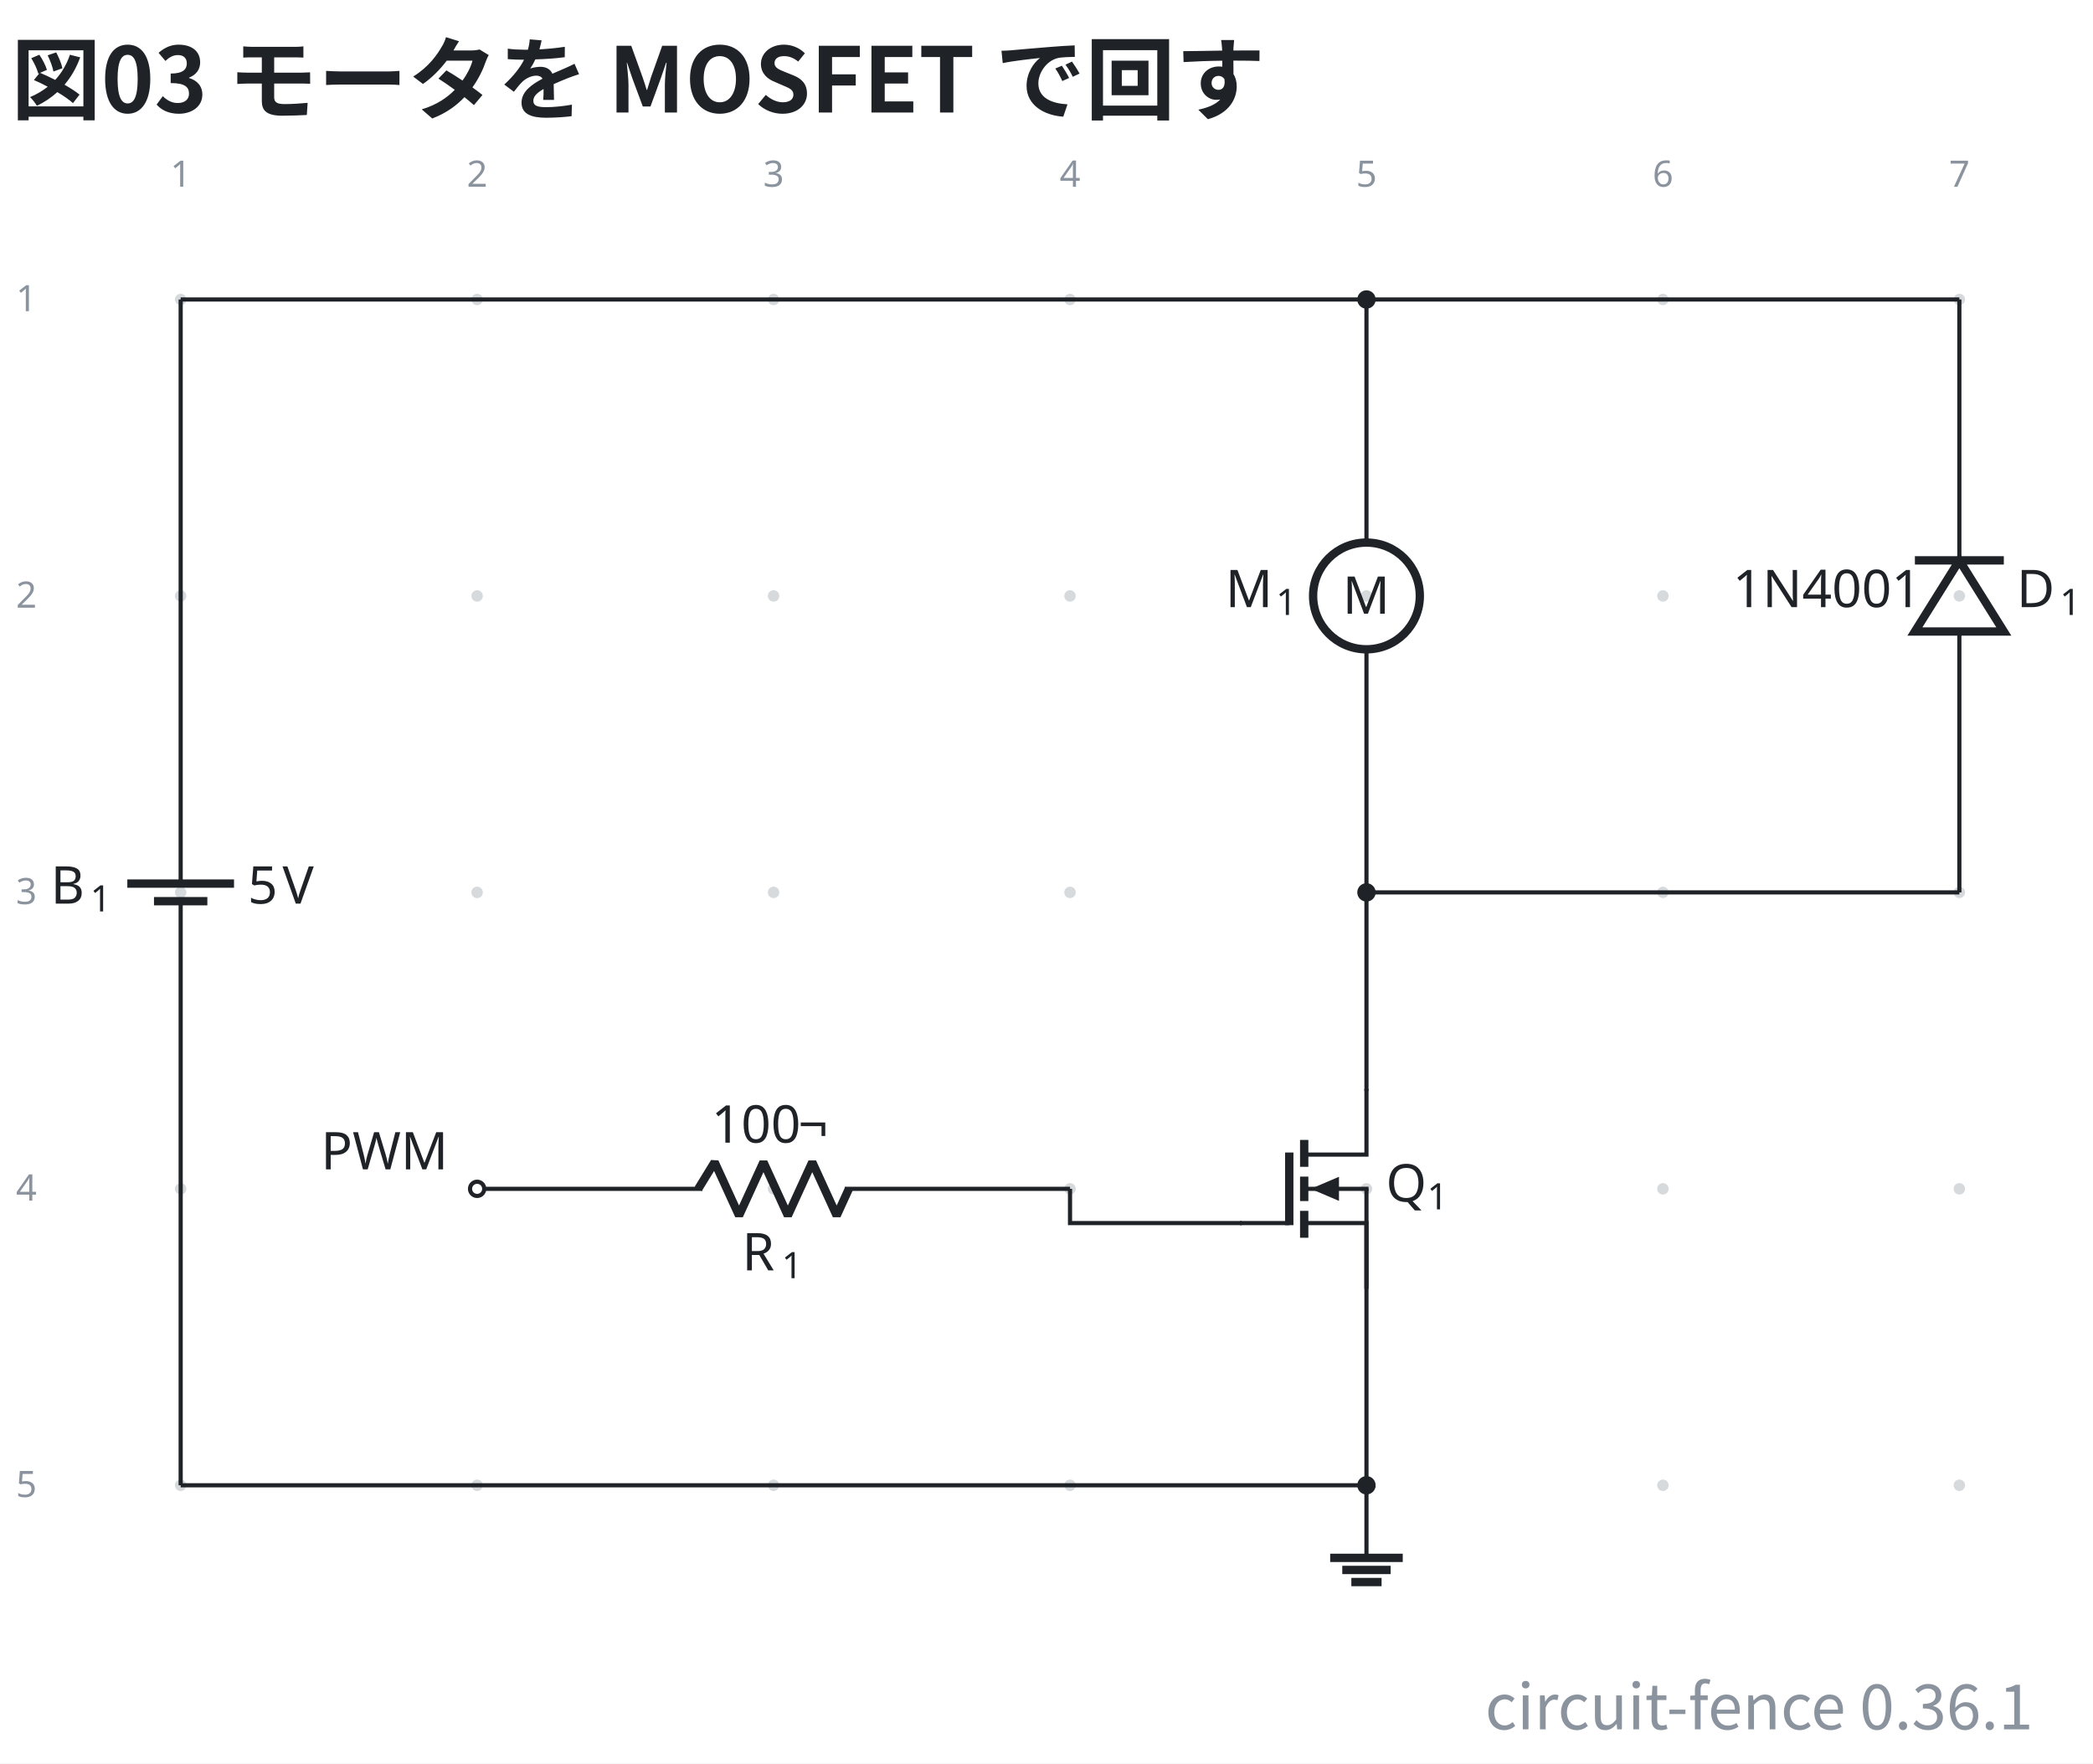
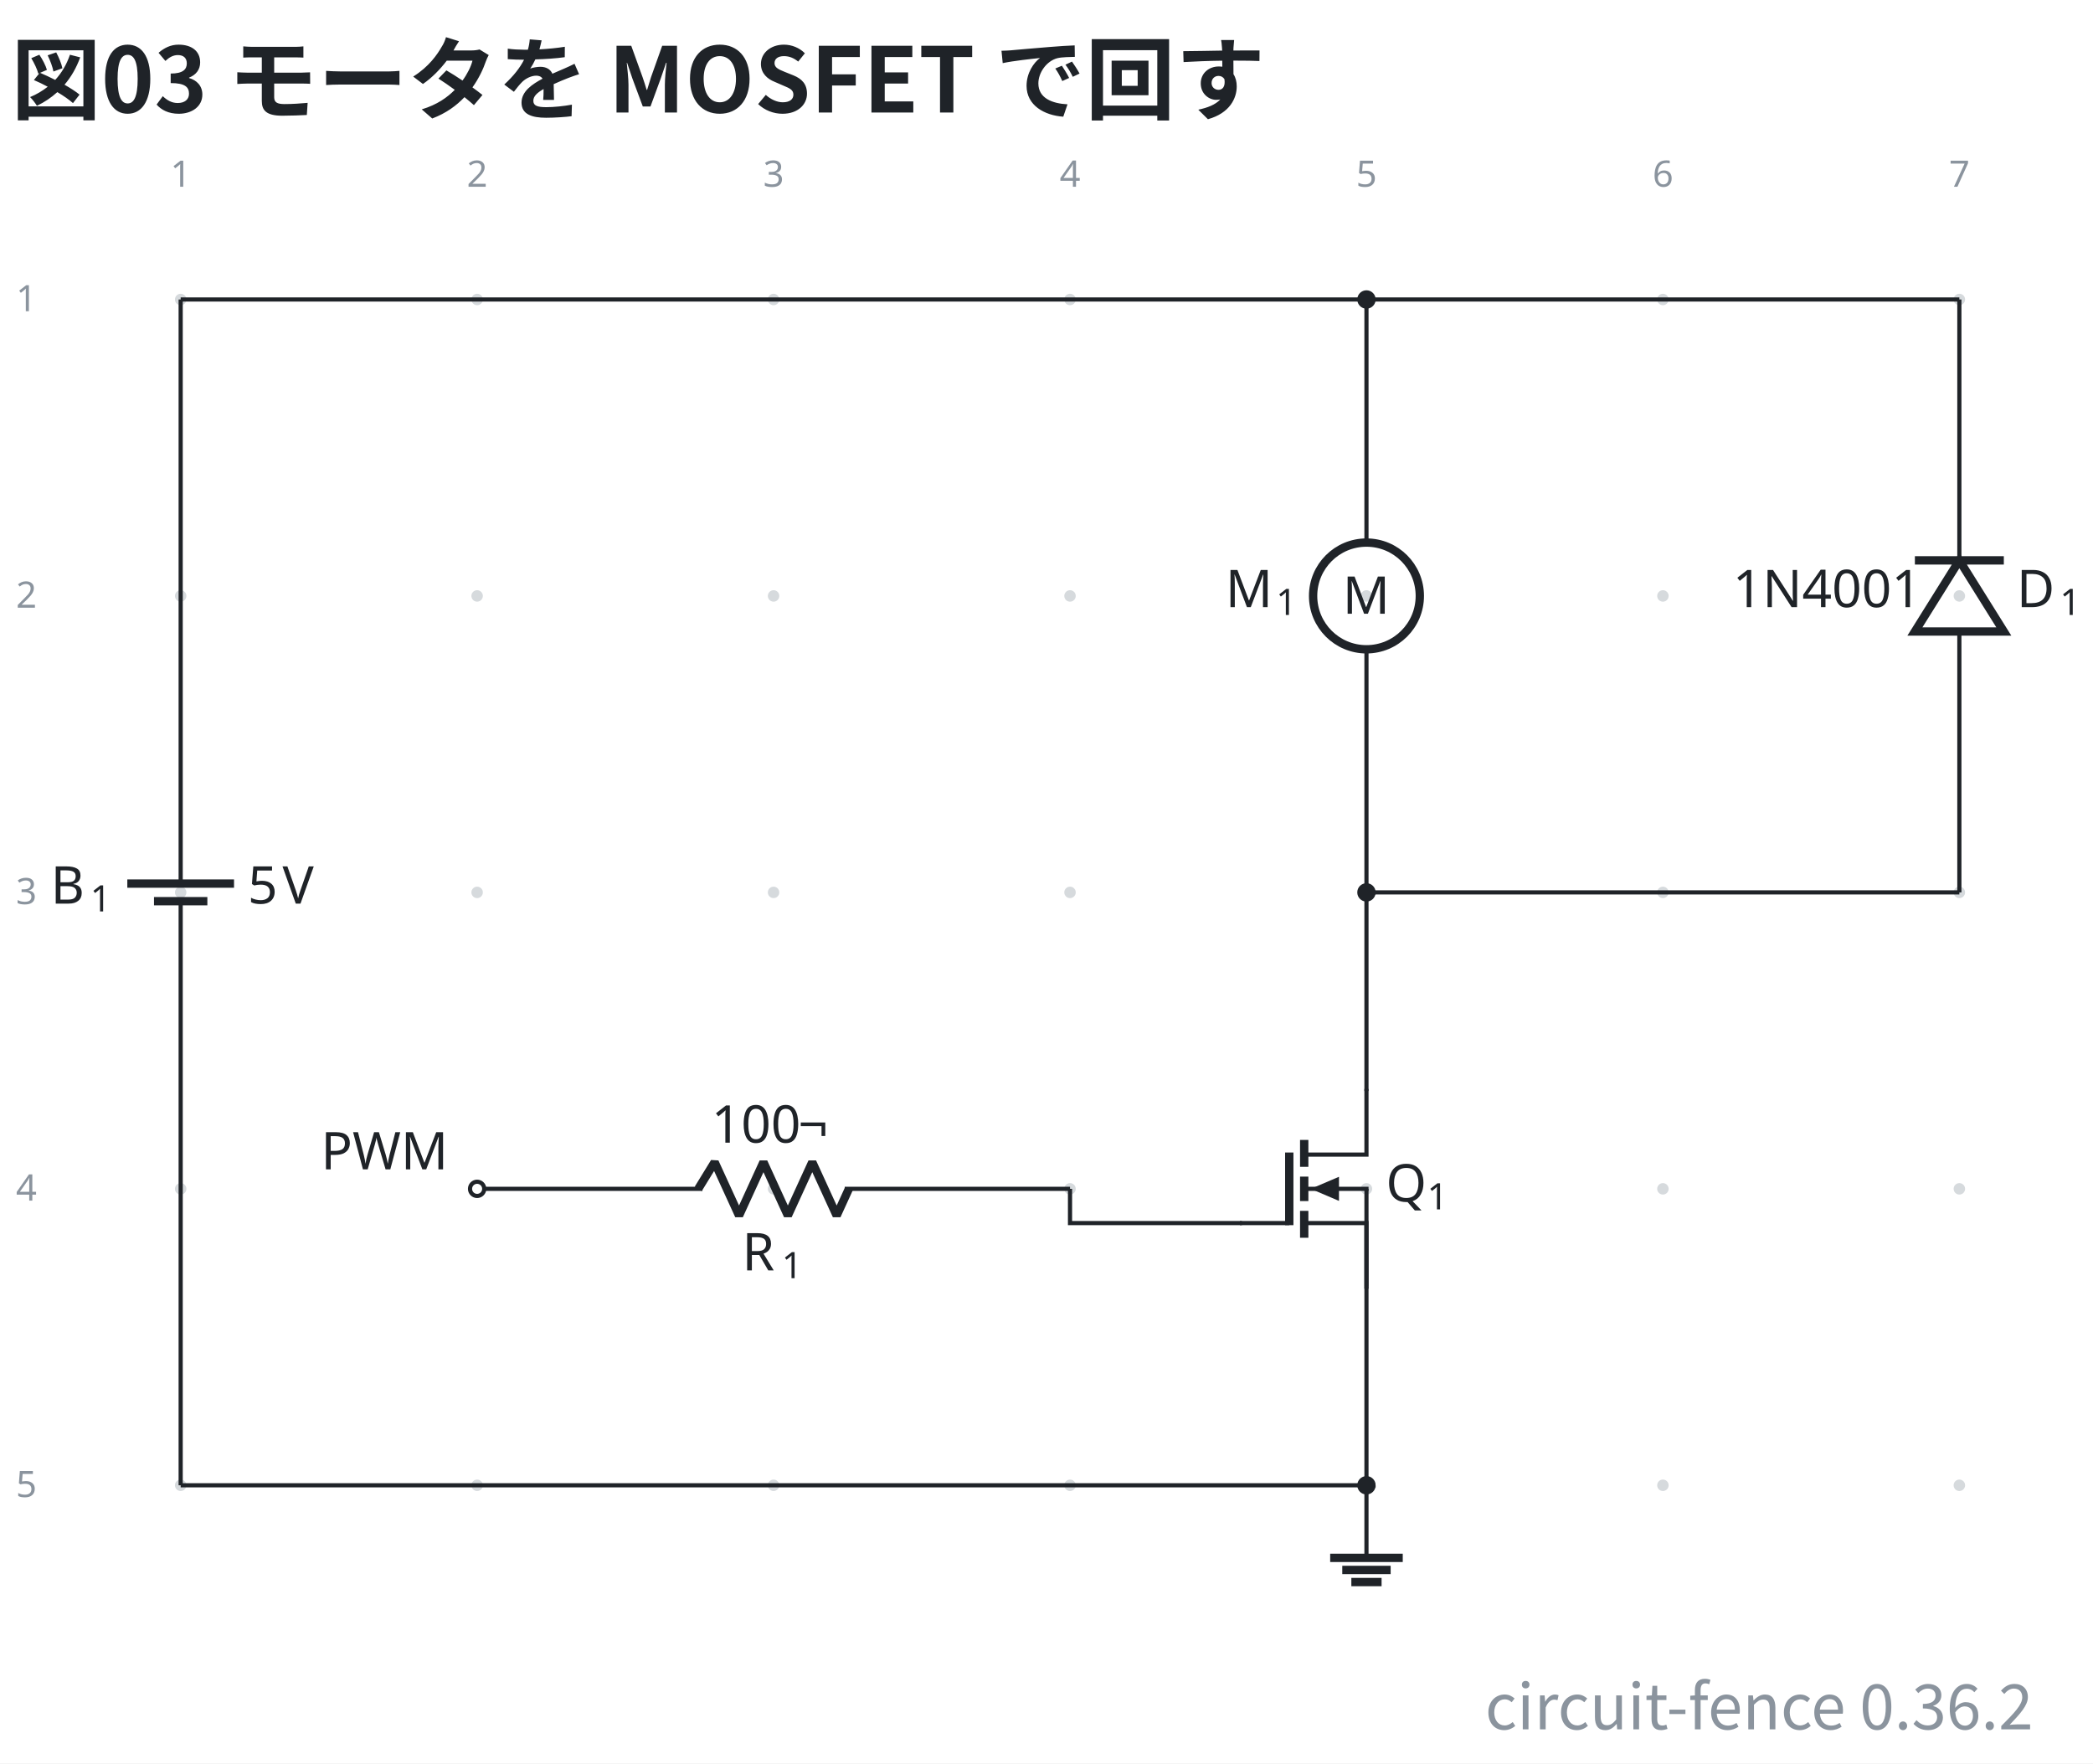
- <svg xmlns="http://www.w3.org/2000/svg" data-figure-paper="#ffffff" data-circuit-fence="0.36.1" fill="#1f2328" width="535.692" height="451.333" viewBox="-72 -72 401.769 338.5">
+ <svg xmlns="http://www.w3.org/2000/svg" data-figure-paper="#ffffff" data-circuit-fence="0.36.2" fill="#1f2328" width="535.692" height="451.333" viewBox="-72 -72 401.769 338.5">
  <rect x="-72" y="-72" width="401.769" height="338.5" fill="#ffffff" />
  <g stroke="#1f2328" stroke-miterlimit="10" stroke-width=".8">
    <path fill="#8b949e" fill-opacity=".35" stroke="none" stroke-opacity=".35" d="M-36.218-14.511a1.1 1.1 0 1 0-2.2 0 1.1 1.1 0 0 0 2.2 0M-36.218 42.394a1.1 1.1 0 1 0-2.2 0 1.1 1.1 0 0 0 2.2 0M-36.218 99.3a1.1 1.1 0 1 0-2.2 0 1.1 1.1 0 0 0 2.2 0M-36.218 156.205a1.1 1.1 0 1 0-2.2 0 1.1 1.1 0 0 0 2.2 0M-36.218 213.11a1.1 1.1 0 1 0-2.2 0 1.1 1.1 0 0 0 2.2 0M20.688-14.511a1.1 1.1 0 1 0-2.2 0 1.1 1.1 0 0 0 2.2 0M20.688 42.394a1.1 1.1 0 1 0-2.2 0 1.1 1.1 0 0 0 2.2 0M20.688 99.3a1.1 1.1 0 1 0-2.2 0 1.1 1.1 0 0 0 2.2 0M20.688 156.205a1.1 1.1 0 1 0-2.2 0 1.1 1.1 0 0 0 2.2 0M20.688 213.11a1.1 1.1 0 1 0-2.2 0 1.1 1.1 0 0 0 2.2 0M77.593-14.511a1.1 1.1 0 1 0-2.2 0 1.1 1.1 0 0 0 2.2 0M77.593 42.394a1.1 1.1 0 1 0-2.2 0 1.1 1.1 0 0 0 2.2 0M77.593 99.3a1.1 1.1 0 1 0-2.2 0 1.1 1.1 0 0 0 2.2 0M77.593 156.205a1.1 1.1 0 1 0-2.2 0 1.1 1.1 0 0 0 2.2 0M77.593 213.11a1.1 1.1 0 1 0-2.2 0 1.1 1.1 0 0 0 2.2 0M134.499-14.511a1.1 1.1 0 1 0-2.2 0 1.1 1.1 0 0 0 2.2 0M134.499 42.394a1.1 1.1 0 1 0-2.2 0 1.1 1.1 0 0 0 2.2 0M134.499 99.3a1.1 1.1 0 1 0-2.2 0 1.1 1.1 0 0 0 2.2 0M134.499 156.205a1.1 1.1 0 1 0-2.2 0 1.1 1.1 0 0 0 2.2 0M134.499 213.11a1.1 1.1 0 1 0-2.2 0 1.1 1.1 0 0 0 2.2 0M191.404-14.511a1.1 1.1 0 1 0-2.2 0 1.1 1.1 0 0 0 2.2 0M191.404 42.394a1.1 1.1 0 1 0-2.2 0 1.1 1.1 0 0 0 2.2 0M191.404 99.3a1.1 1.1 0 1 0-2.2 0 1.1 1.1 0 0 0 2.2 0M191.404 156.205a1.1 1.1 0 1 0-2.2 0 1.1 1.1 0 0 0 2.2 0M191.404 213.11a1.1 1.1 0 1 0-2.2 0 1.1 1.1 0 0 0 2.2 0M248.31-14.511a1.1 1.1 0 1 0-2.2 0 1.1 1.1 0 0 0 2.2 0M248.31 42.394a1.1 1.1 0 1 0-2.2 0 1.1 1.1 0 0 0 2.2 0M248.31 99.3a1.1 1.1 0 1 0-2.2 0 1.1 1.1 0 0 0 2.2 0M248.31 156.205a1.1 1.1 0 1 0-2.2 0 1.1 1.1 0 0 0 2.2 0M248.31 213.11a1.1 1.1 0 1 0-2.2 0 1.1 1.1 0 0 0 2.2 0M305.215-14.511a1.1 1.1 0 1 0-2.2 0 1.1 1.1 0 0 0 2.2 0M305.215 42.394a1.1 1.1 0 1 0-2.2 0 1.1 1.1 0 0 0 2.2 0M305.215 99.3a1.1 1.1 0 1 0-2.2 0 1.1 1.1 0 0 0 2.2 0M305.215 156.205a1.1 1.1 0 1 0-2.2 0 1.1 1.1 0 0 0 2.2 0M305.215 213.11a1.1 1.1 0 1 0-2.2 0 1.1 1.1 0 0 0 2.2 0m-1.1 0" />
    <g fill="#8b949e" stroke="#8b949e">
      <text x="-37.318" y="-14.511" fill="#8b949e" stroke="none" font-family="cmr7" font-size="7" transform="translate(-1.993 -21.645)">1</text>
    </g>
    <g fill="#8b949e" stroke="#8b949e">
      <text x="-37.318" y="-14.511" fill="#8b949e" stroke="none" font-family="cmr7" font-size="7" transform="translate(54.912 -21.645)">2</text>
    </g>
    <g fill="#8b949e" stroke="#8b949e">
      <text x="-37.318" y="-14.511" fill="#8b949e" stroke="none" font-family="cmr7" font-size="7" transform="translate(111.818 -21.645)">3</text>
    </g>
    <g fill="#8b949e" stroke="#8b949e">
      <text x="-37.318" y="-14.511" fill="#8b949e" stroke="none" font-family="cmr7" font-size="7" transform="translate(168.723 -21.645)">4</text>
    </g>
    <g fill="#8b949e" stroke="#8b949e">
      <text x="-37.318" y="-14.511" fill="#8b949e" stroke="none" font-family="cmr7" font-size="7" transform="translate(225.629 -21.645)">5</text>
    </g>
    <g fill="#8b949e" stroke="#8b949e">
      <text x="-37.318" y="-14.511" fill="#8b949e" stroke="none" font-family="cmr7" font-size="7" transform="translate(282.534 -21.645)">6</text>
    </g>
    <g fill="#8b949e" stroke="#8b949e">
      <text x="-37.318" y="-14.511" fill="#8b949e" stroke="none" font-family="cmr7" font-size="7" transform="translate(339.44 -21.645)">7</text>
    </g>
    <g fill="#8b949e" stroke="#8b949e">
      <text x="-37.318" y="-14.511" fill="#8b949e" stroke="none" font-family="cmr7" font-size="7" transform="translate(-31.62 2.256)">1</text>
    </g>
    <g fill="#8b949e" stroke="#8b949e">
      <text x="-37.318" y="-14.511" fill="#8b949e" stroke="none" font-family="cmr7" font-size="7" transform="translate(-31.62 59.161)">2</text>
    </g>
    <g fill="#8b949e" stroke="#8b949e">
      <text x="-37.318" y="-14.511" fill="#8b949e" stroke="none" font-family="cmr7" font-size="7" transform="translate(-31.62 116.067)">3</text>
    </g>
    <g fill="#8b949e" stroke="#8b949e">
      <text x="-37.318" y="-14.511" fill="#8b949e" stroke="none" font-family="cmr7" font-size="7" transform="translate(-31.62 172.972)">4</text>
    </g>
    <g fill="#8b949e" stroke="#8b949e">
      <text x="-37.318" y="-14.511" fill="#8b949e" stroke="none" font-family="cmr7" font-size="7" transform="translate(-31.62 229.877)">5</text>
    </g>
    <path fill="none" d="M-37.318-14.511v.4m0-.4v108.69m0 10.242v108.69m0-.401v.4M-37.318 100.99v3.431m0-6.811v-3.432" />
    <g stroke-width="1.6">
      <path fill="none" d="M-32.196 100.99H-42.44m15.364-3.38H-47.56" />
    </g>
    <g stroke="none">
      <text x="-37.318" y="-14.511" font-family="cmmi10" font-size="10" transform="translate(-24.953 115.964)">B</text>
      <text x="-29.733" y="-13.011" font-family="cmr7" font-size="7" transform="translate(-24.953 115.964)">1</text>
    </g>
    <g stroke="none" font-family="cmr10" font-size="10">
      <text x="-37.318" y="-14.511" transform="translate(12.882 115.964)">5</text>
      <text x="-30.651" y="-14.511" transform="translate(12.882 115.964)">V</text>
    </g>
    <path fill="none" d="M190.304-14.511v.4m0-.4V32.15m0 20.486V99.3m0-.4v.4" />
    <g stroke-width="1.6">
      <path fill="none" d="M200.547 42.394c0-5.657-4.586-10.243-10.243-10.243s-10.243 4.586-10.243 10.243 4.586 10.243 10.243 10.243 10.243-4.586 10.243-10.243Zm-10.243 0" />
      <text x="-37.318" y="-14.511" stroke="none" font-family="cmr10" font-size="10" transform="translate(223.039 60.322)">M</text>
    </g>
    <g stroke="none">
      <text x="-37.318" y="-14.511" font-family="cmmi10" font-size="10" transform="translate(200.552 59.058)">M</text>
      <text x="-27.616" y="-13.011" font-family="cmr7" font-size="7" transform="translate(200.552 59.058)">1</text>
    </g>
    <path fill="none" d="M304.115 99.3v-.4m0 .4V49.223m0-13.657v-50.077m0 .4v-.4" />
    <g stroke-width="1.6">
      <path fill="none" d="m304.115 35.566-8.536 13.657h17.072ZM312.651 35.566h-17.072" />
    </g>
    <g stroke="none">
      <text x="-37.318" y="-14.511" font-family="cmmi10" font-size="10" transform="translate(352.437 59.058)">D</text>
      <text x="-29.039" y="-13.011" font-family="cmr7" font-size="7" transform="translate(352.437 59.058)">1</text>
    </g>
    <text x="-37.318" y="-14.511" stroke="none" font-family="cmr10" font-size="10" transform="translate(297.929 59.058)">1N4001</text>
    <path fill="none" d="M190.304 137.026v12.607h-11.95" />
    <path fill="none" stroke-width="1.6" d="M178.354 146.816v5.164m0 1.878v4.695m0 1.877v5.165" />
    <path fill="none" d="M178.354 156.205h12.35m-12.35 6.573h11.95v12.606" />
    <path fill="none" stroke-width="1.6" d="M175.486 149.233v13.945" />
    <path stroke="none" d="M185.028 156.205v2.315l-5.422-2.315 5.422-2.314Z" />
    <path fill="none" d="M175.486 162.778h-9.482M190.304 156.205v18.78" />
    <g stroke="none">
      <text x="-37.318" y="-14.511" font-family="cmmi10" font-size="10" transform="translate(231.355 173.16)">Q</text>
      <text x="-29.412" y="-13.011" font-family="cmr7" font-size="7" transform="translate(231.355 173.16)">1</text>
    </g>
    <path fill="none" d="M19.588 156.205h.4m-.4 0h43.248m27.315 0h43.248m-.4 0h.4" />
    <g stroke-linejoin="bevel" stroke-width="1.6">
      <path fill="none" d="m62.036 156.205 3.143-5.121 4.686 10.243 4.685-10.243 4.686 10.243 4.686-10.243 4.686 10.243 2.342-5.122" />
    </g>
    <g stroke="none">
      <text x="-37.318" y="-14.511" font-family="cmmi10" font-size="10" transform="translate(107.771 186.365)">R</text>
      <text x="-29.725" y="-13.011" font-family="cmr7" font-size="7" transform="translate(107.771 186.365)">1</text>
    </g>
    <g stroke="none" font-family="cmr10" font-size="10">
      <text x="-37.318" y="-14.511" transform="translate(101.867 161.854)">100</text>
      <text x="-20.651" y="-14.511" transform="translate(101.867 161.854)">¬</text>
    </g>
    <g fill="#ffffff">
      <path d="M20.953 156.205a1.365 1.365 0 1 0-2.73 0 1.365 1.365 0 0 0 2.73 0Zm-1.365 0" />
    </g>
    <text x="-37.318" y="-14.511" stroke="none" font-family="cmr10" font-size="10" transform="translate(26.922 166.983)">PWM</text>
    <path fill="none" d="M190.304 213.11v13.931" />
    <path fill="none" stroke-width="1.6" d="M183.339 227.041h13.93m-11.608 2.322h9.287m-7.546 2.322h5.804" />
    <path fill="none" d="M-37.318-14.511h227.622M190.304-14.511h113.811M190.304 99.3h113.811M190.304 99.3v38.126M190.304 174.984v38.127M133.399 156.205v6.573h33.005M-37.318 213.11h227.622" />
    <path d="M191.67-14.511a1.365 1.365 0 1 0-2.731 0 1.365 1.365 0 0 0 2.73 0ZM191.67 99.3a1.365 1.365 0 1 0-2.731 0 1.365 1.365 0 0 0 2.73 0ZM191.67 213.11a1.365 1.365 0 1 0-2.731 0 1.365 1.365 0 0 0 2.73 0Zm-1.366 0" />
    <g>
      <text x="-37.318" y="-14.511" fill="#1f2328" stroke="none" font-family="'Noto Sans CJK JP','Noto Sans JP','Hiragino Sans','Yu Gothic',sans-serif" font-size="17.28" transform="translate(-32.552 -35.889)" font-weight="bold">図03 モータを MOSFET で回す</text>
    </g>
    <g>
-       <text x="-37.318" y="-14.511" fill="#8b949e" stroke="none" font-family="'Noto Sans CJK JP','Noto Sans JP','Hiragino Sans','Yu Gothic',sans-serif" font-size="12" transform="translate(355.609 274.468)" text-anchor="end">circuit-fence 0.36.1</text>
+       <text x="-37.318" y="-14.511" fill="#8b949e" stroke="none" font-family="'Noto Sans CJK JP','Noto Sans JP','Hiragino Sans','Yu Gothic',sans-serif" font-size="12" transform="translate(355.609 274.468)" text-anchor="end">circuit-fence 0.36.2</text>
    </g>
  </g>
</svg>
